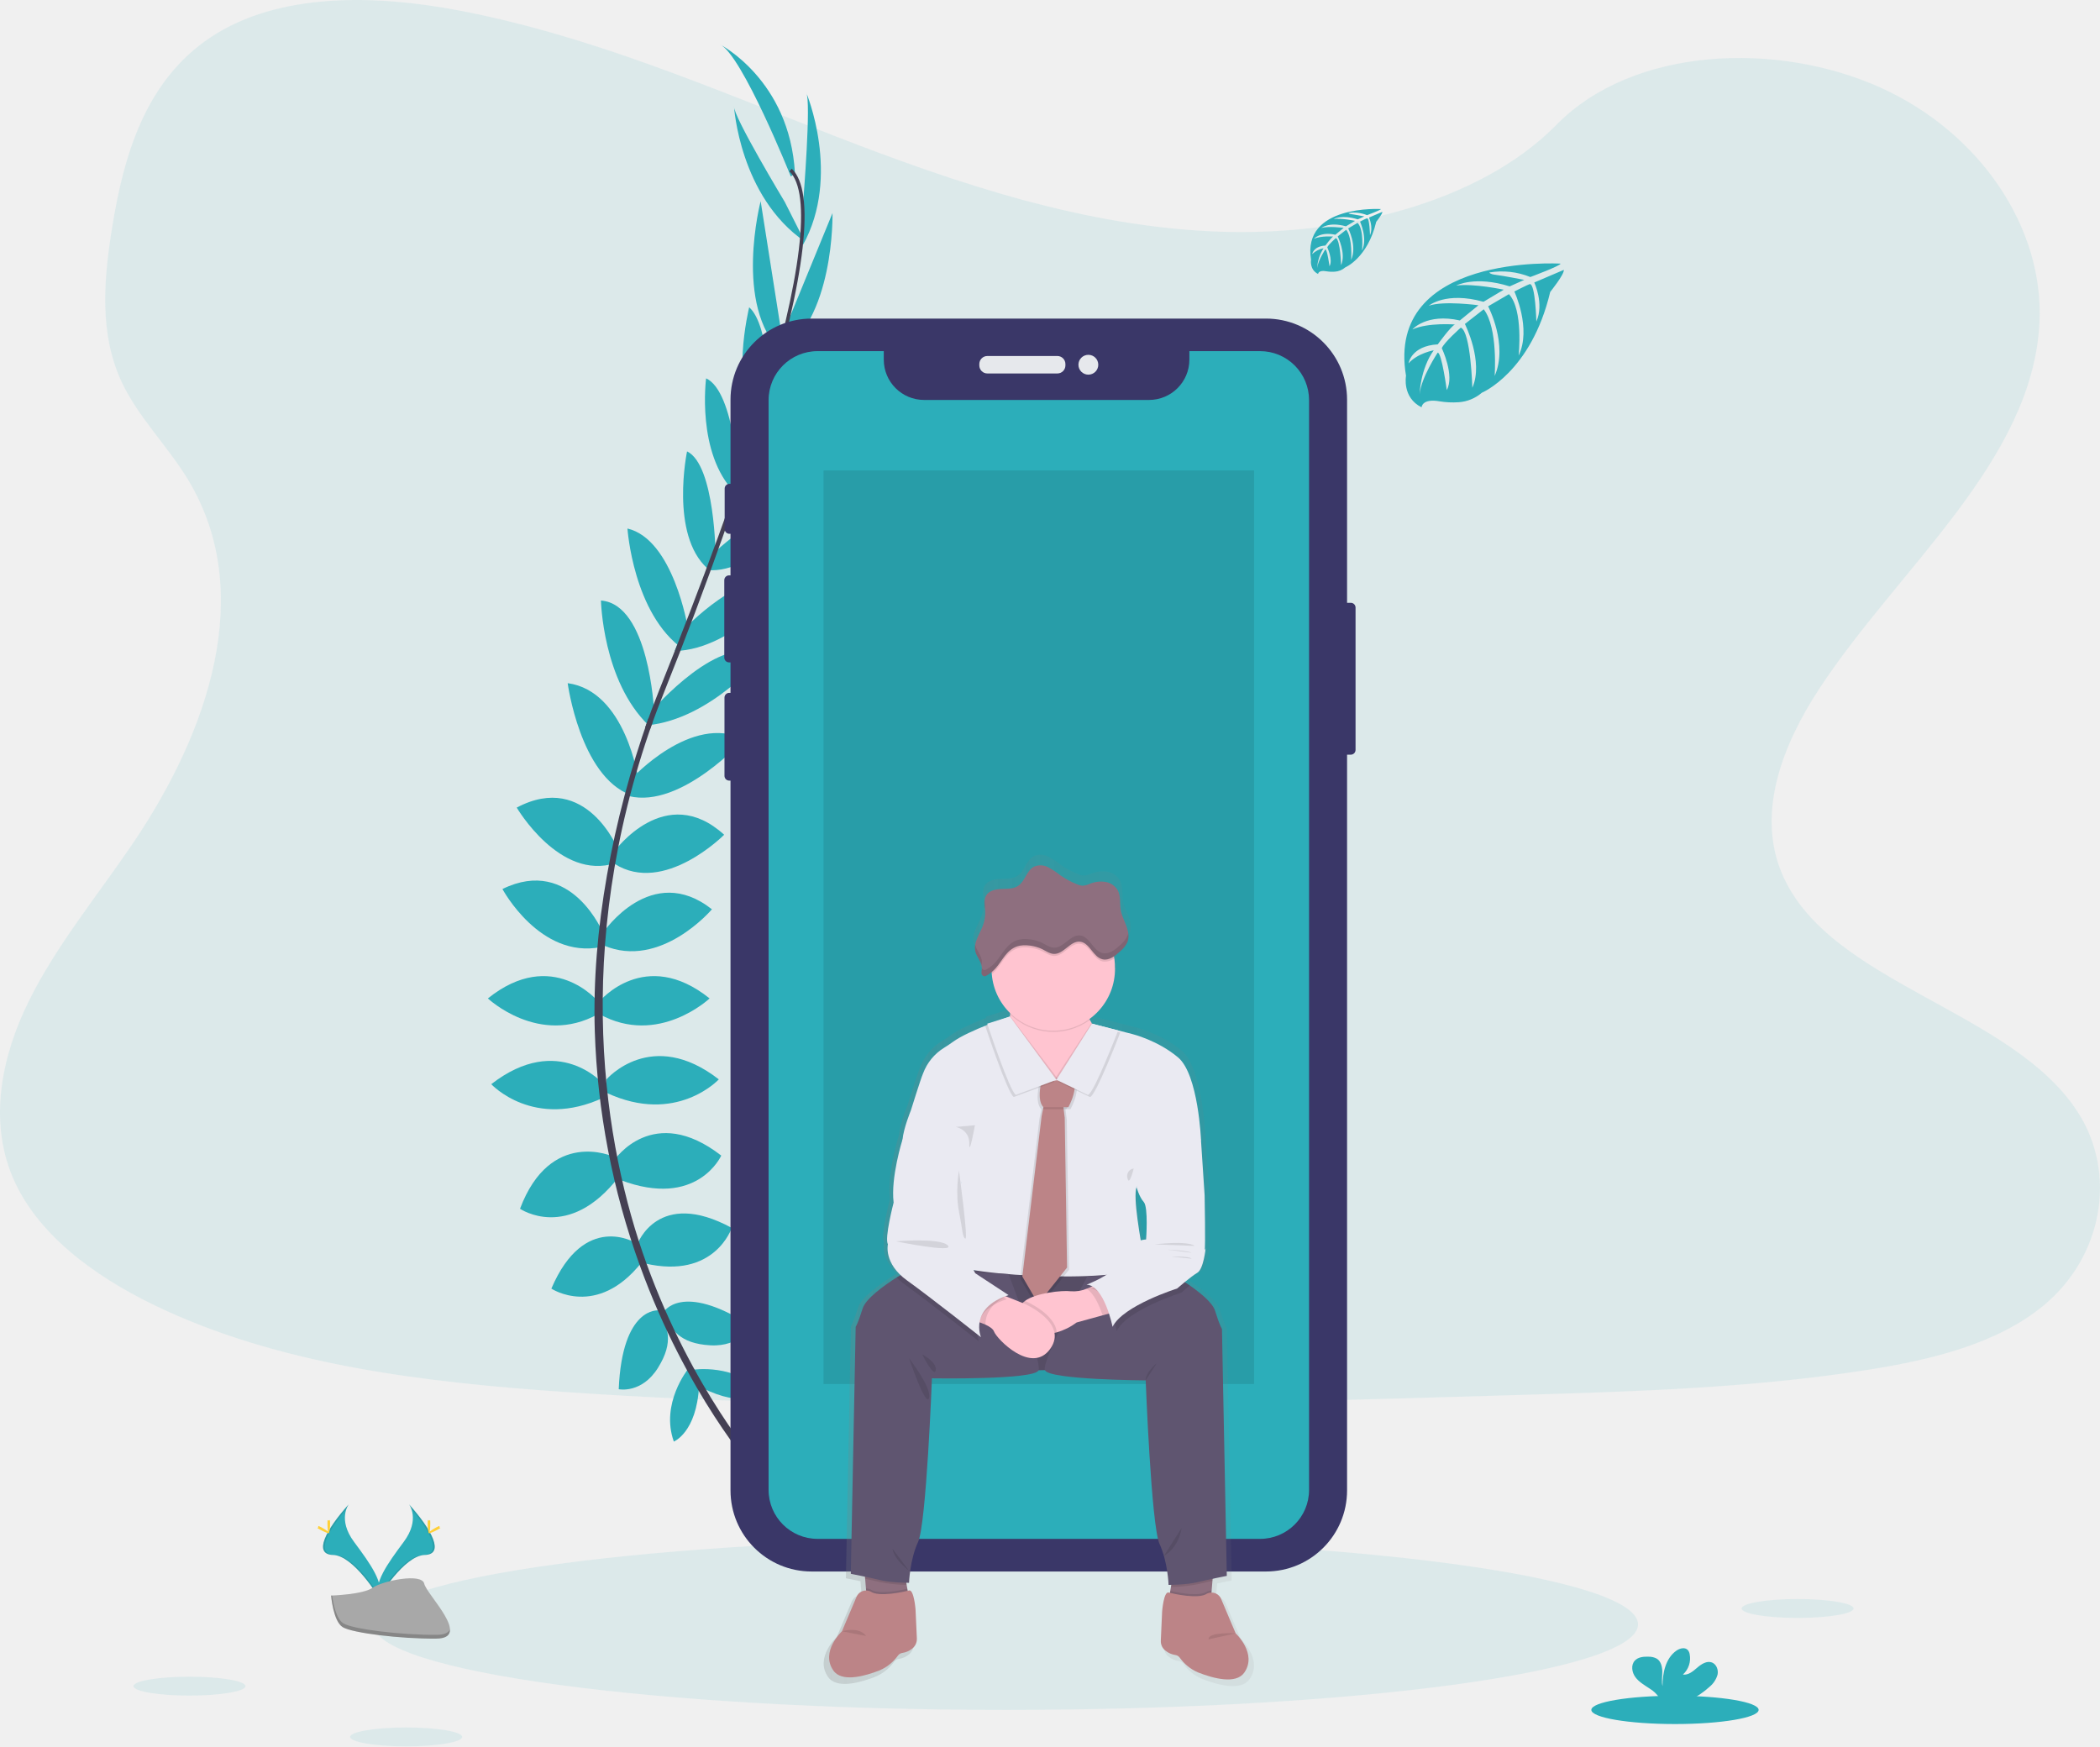
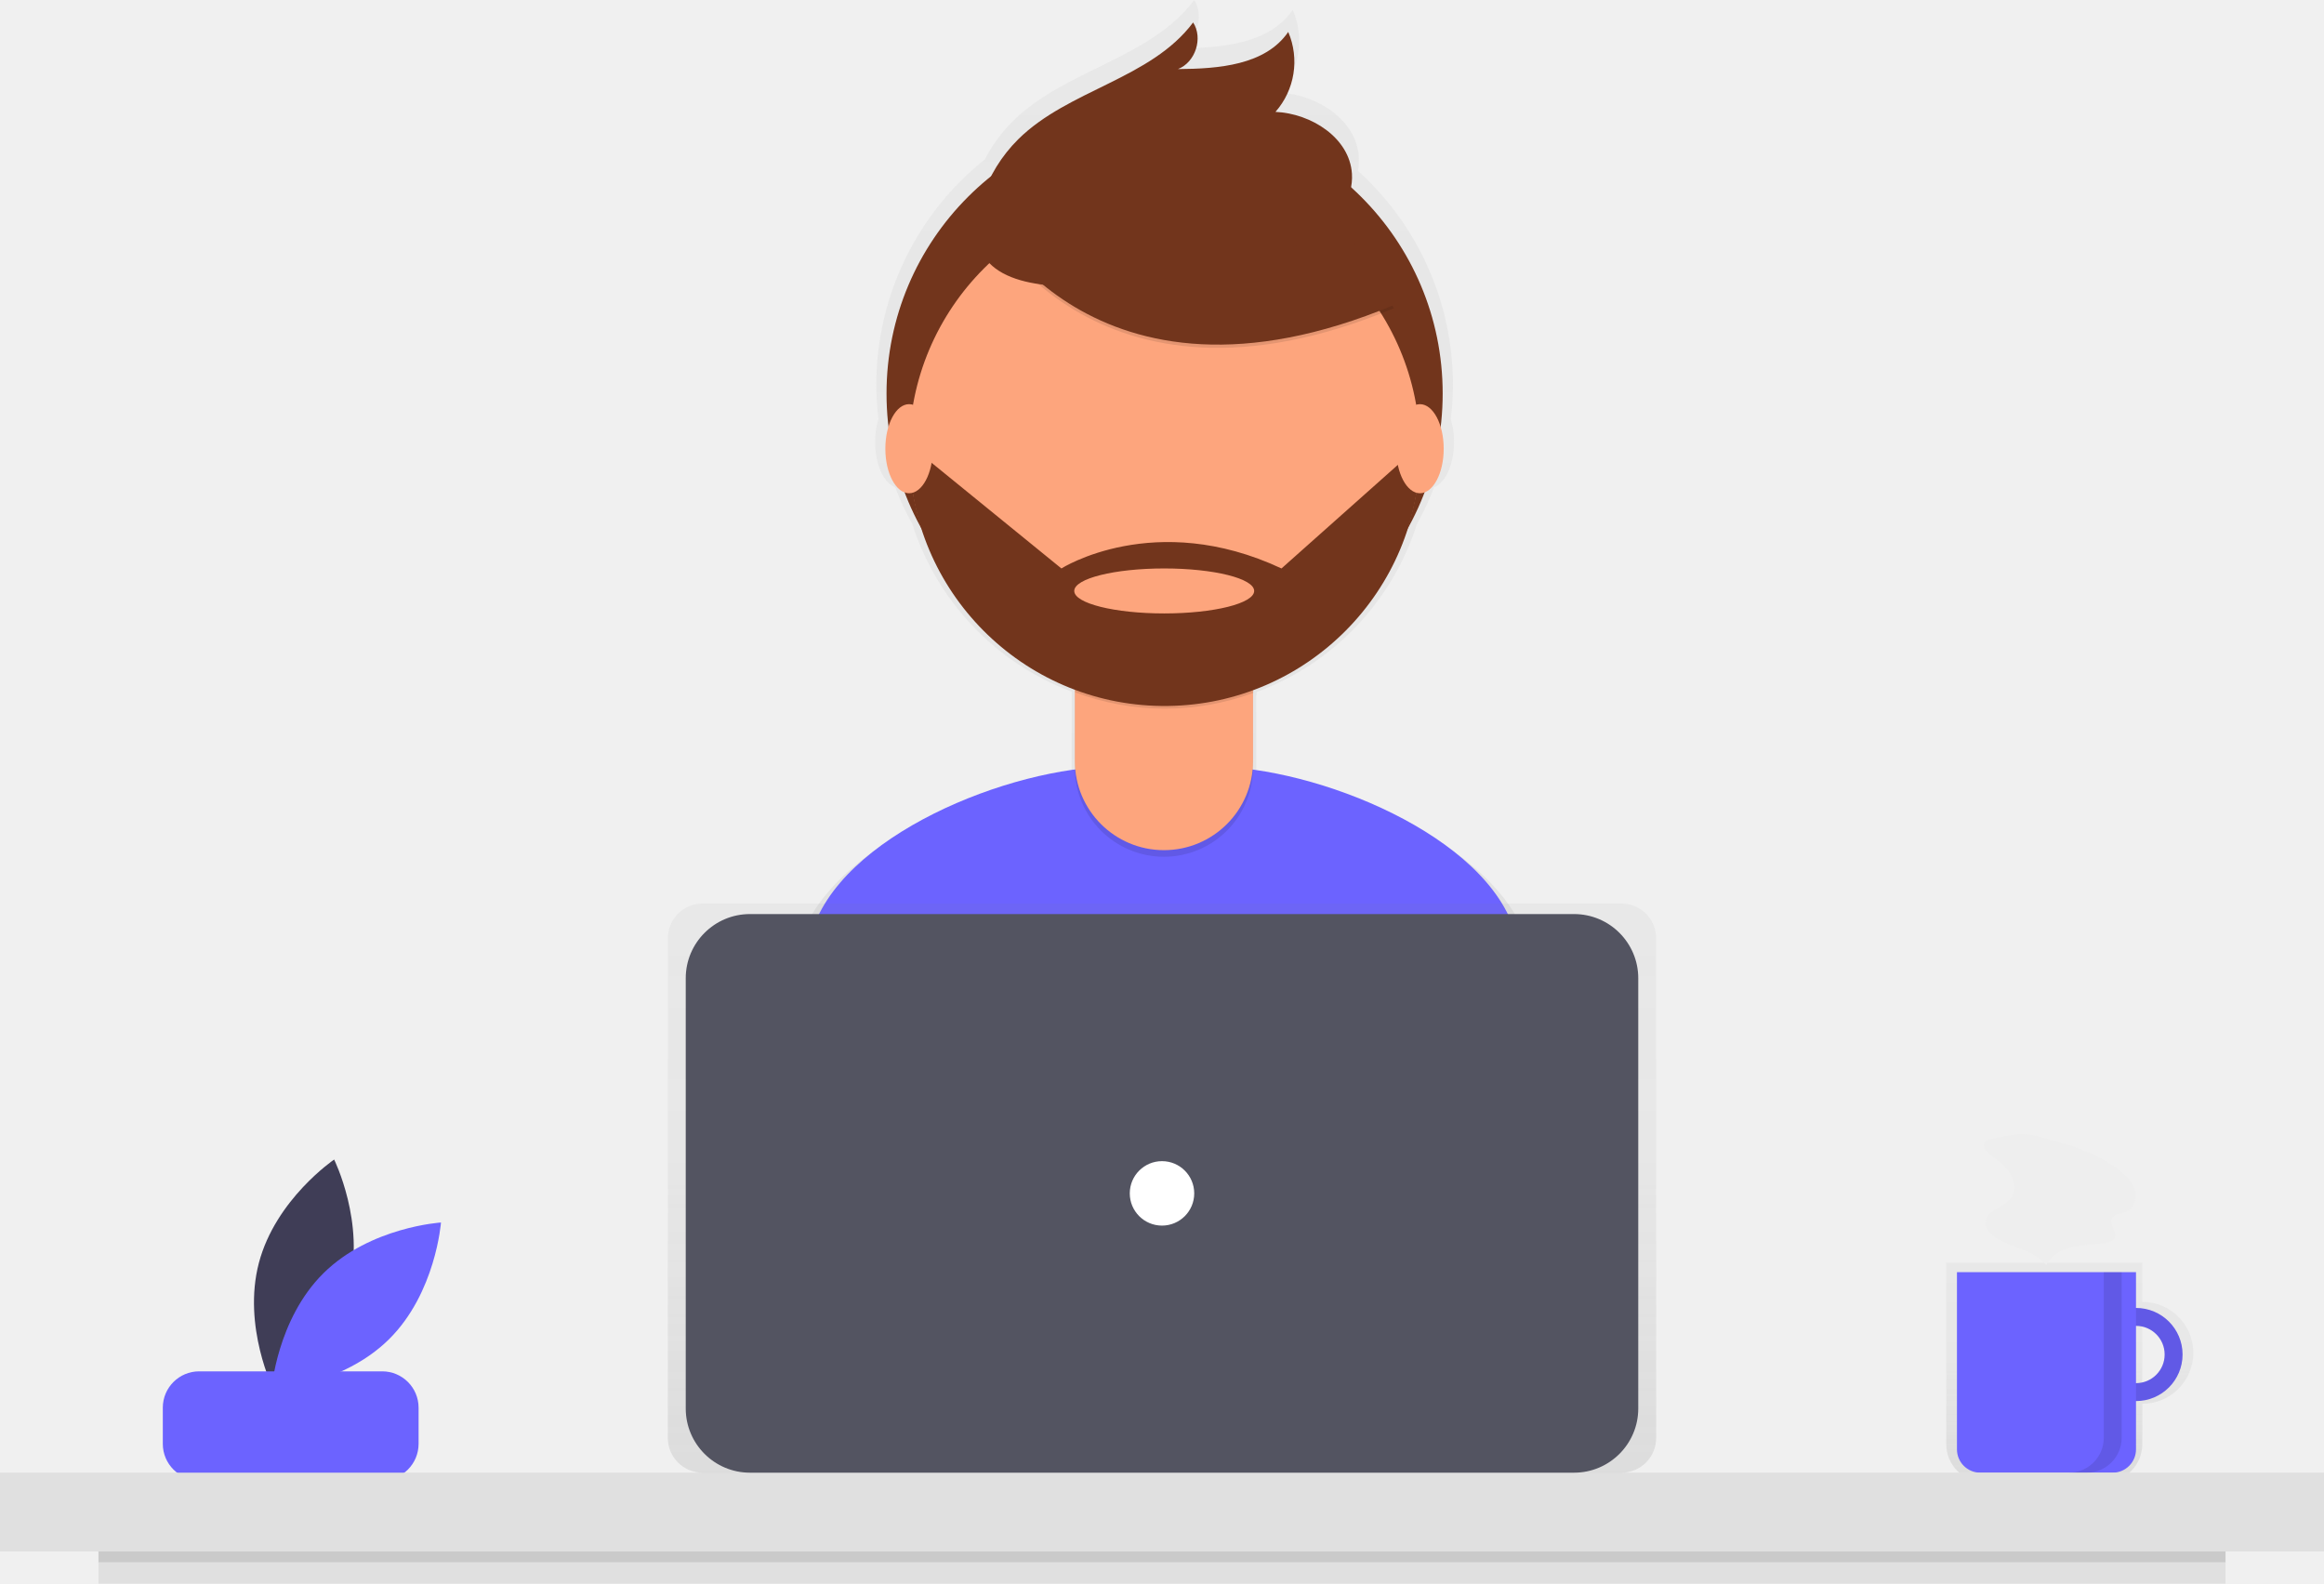
- <svg xmlns="http://www.w3.org/2000/svg" id="ae7ad495-543d-4c4b-9483-8059c5566fe6" data-name="Layer 1" width="1009.54" height="839.64" viewBox="0 0 1009.54 839.64">
+ <svg xmlns="http://www.w3.org/2000/svg" xmlns:xlink="http://www.w3.org/1999/xlink" id="e2165270-d70d-4354-9ac9-1848d055b0c2" data-name="Layer 1" width="971.44" height="662" viewBox="0 0 971.44 662">
  <defs>
-     <linearGradient id="f9d7795c-47ab-4264-adf8-fc9a284cd87a" x1="491.14" y1="640.96" x2="698.09" y2="640.96" gradientUnits="userSpaceOnUse">
+     <linearGradient id="afa9b5ae-644d-481c-a512-b5b81b77e42b" x1="979.446" y1="738.59" x2="979.446" y2="646.785" gradientUnits="userSpaceOnUse">
      <stop offset="0" stop-color="gray" stop-opacity="0.25" />
-       <stop offset="0.54" stop-color="gray" stop-opacity="0.12" />
+       <stop offset="0.535" stop-color="gray" stop-opacity="0.12" />
      <stop offset="1" stop-color="gray" stop-opacity="0.1" />
    </linearGradient>
+     <linearGradient id="bf9220ea-365d-417c-960f-9ff5535a2d22" x1="600.652" y1="650.105" x2="600.652" y2="119" xlink:href="#afa9b5ae-644d-481c-a512-b5b81b77e42b" />
+     <linearGradient id="b4202d31-0de8-4369-b735-813ee4300deb" x1="485.72" y1="615.598" x2="485.72" y2="377.704" xlink:href="#afa9b5ae-644d-481c-a512-b5b81b77e42b" />
  </defs>
-   <path d="M681.78,141.58c-64.72-2.25-126.36-23.14-185.22-46S379.4,47.39,316.23,35.28c-40.63-7.79-87.1-8.89-119.83,12.89-31.51,21-41.69,57.15-47.16,90.73-4.12,25.26-6.54,51.85,4.74,75.49,7.84,16.42,21.74,30.22,31.36,45.95,33.47,54.72,9.81,122.2-26.45,175.63-17,25.07-36.75,49-49.88,75.66s-19.2,57.25-7.71,84.47c11.38,27,38.51,47.24,67.9,61.49,59.69,28.95,130,37.23,198.61,41.92,151.83,10.39,304.46,5.89,456.69,1.39,56.34-1.67,112.92-3.36,168.34-12.07,30.78-4.84,62.55-12.51,84.9-31.05,28.36-23.53,35.39-63.37,16.38-92.88-31.88-49.49-120-61.78-142.31-114.89-12.26-29.24.33-61.8,18.16-88.92,38.24-58.16,102.33-109.19,105.7-175.67,2.32-45.66-28.49-91.39-76.13-113-49.93-22.64-119.18-19.8-156,17.69C805.59,128.71,738.93,143.56,681.78,141.58Z" transform="translate(-95.23 -30.18)" fill="#2caeba" opacity="0.1" />
-   <ellipse cx="483.49" cy="780.99" rx="303.97" ry="41.12" fill="#2caeba" opacity="0.1" />
-   <path d="M428.24,688.75s21-3.36,33.6,11.48c0,0-9.24,7.28-29.12-2.8Z" transform="translate(-95.23 -30.18)" fill="#2caeba" />
-   <path d="M426,688.42S412.6,705,419.17,723.27c0,0,10.92-4.37,12.11-26.63Z" transform="translate(-95.23 -30.18)" fill="#2caeba" />
-   <path d="M414,661.31s8.4-15.4,42,6.16c0,0-4.48,10.36-19.32,9.52S417.87,669.43,414,661.31Z" transform="translate(-95.23 -30.18)" fill="#2caeba" />
-   <path d="M411.79,660.2s-17.43-2-19.12,37.9c0,0,11.05,2.3,18.9-10.33S416.17,668.08,411.79,660.2Z" transform="translate(-95.23 -30.18)" fill="#2caeba" />
-   <path d="M401.63,628.38s9.8-27.17,45.37-7.85c0,0-8.12,24.93-41.73,17.09Z" transform="translate(-95.23 -30.18)" fill="#2caeba" />
-   <path d="M390.71,587.77s18.48-27.44,51.25-2c0,0-11.48,25.76-48.45,11.76Z" transform="translate(-95.23 -30.18)" fill="#2caeba" />
-   <path d="M386.79,549.13s21.56-25.2,54,0c0,0-20.45,22.12-54,6.44Z" transform="translate(-95.23 -30.18)" fill="#2caeba" />
-   <path d="M383.43,511.61s21.84-26.33,52.93-1.4c0,0-24.65,23.24-52.93,7.56Z" transform="translate(-95.23 -30.18)" fill="#2caeba" />
-   <path d="M385.39,478.28s23-33.88,52.09-10.92c0,0-24.65,29.13-52.09,17.36Z" transform="translate(-95.23 -30.18)" fill="#2caeba" />
-   <path d="M390.71,439.36s24.36-33.6,52.65-7.84c0,0-28.85,29.12-52.65,14Z" transform="translate(-95.23 -30.18)" fill="#2caeba" />
-   <path d="M398.84,404.57s28.83-31.57,54-19c0,0-30.06,33.53-55.26,27.37Z" transform="translate(-95.23 -30.18)" fill="#2caeba" />
-   <path d="M408.91,371.6s33.33-38.65,52.65-25.77c0,0-24.52,30-55,33.05Z" transform="translate(-95.23 -30.18)" fill="#2caeba" />
-   <path d="M423.46,333.34s29.14-31.58,50.42-23.74c0,0-24.92,32.77-54.33,33.61Z" transform="translate(-95.23 -30.18)" fill="#2caeba" />
-   <path d="M436.64,297.56s32.2-30.24,46.2-24.92c0,0-23.24,33.6-47.6,31.64Z" transform="translate(-95.23 -30.18)" fill="#2caeba" />
-   <path d="M449.52,264.52s27.72-36.12,42.84-33.32c0,0-16.8,32.2-42.84,37Z" transform="translate(-95.23 -30.18)" fill="#2caeba" />
-   <path d="M463.49,220s24.51-27.7,37.74-27.63c0,0-19.34,37-38.74,36.66Z" transform="translate(-95.23 -30.18)" fill="#2caeba" />
-   <path d="M471.78,190.31l23.66-57.68s1.19,52.14-26.68,68.38Z" transform="translate(-95.23 -30.18)" fill="#2caeba" />
-   <path d="M481.38,126.7s3.92-48.16,1.4-52.08c0,0,16.93,40-1.56,73.36Z" transform="translate(-95.23 -30.18)" fill="#2caeba" />
-   <path d="M400.72,627.73s-24.55-15.21-40.43,22c0,0,21.84,14.5,43.31-12.51Z" transform="translate(-95.23 -30.18)" fill="#2caeba" />
-   <path d="M389.93,586.22s-30.1-13.73-44.71,25.12c0,0,23.26,16,47.45-15.3Z" transform="translate(-95.23 -30.18)" fill="#2caeba" />
-   <path d="M385.39,551.44s-21.56-25.2-54,0c0,0,20.44,22.12,54,6.44Z" transform="translate(-95.23 -30.18)" fill="#2caeba" />
-   <path d="M382.7,511.61s-21.85-26.33-52.93-1.4c0,0,24.64,23.24,52.93,7.56Z" transform="translate(-95.23 -30.18)" fill="#2caeba" />
-   <path d="M385.39,479.24s-15.32-37.95-48.62-21.63c0,0,18,33.66,47.27,27.93Z" transform="translate(-95.23 -30.18)" fill="#2caeba" />
-   <path d="M392.64,439.17s-15.22-38.61-49-20.71c0,0,20.68,35.39,47.5,26.68Z" transform="translate(-95.23 -30.18)" fill="#2caeba" />
-   <path d="M402.08,404.77s-6-42.34-33.95-46.13c0,0,5.93,44.64,30.22,53.75Z" transform="translate(-95.23 -30.18)" fill="#2caeba" />
-   <path d="M409.63,371.67s-2.35-51-25.5-52.77c0,0,.78,38.7,22.89,60Z" transform="translate(-95.23 -30.18)" fill="#2caeba" />
-   <path d="M425.87,331.88s-6.91-42.4-29-47.59c0,0,2.74,41.07,26.81,58Z" transform="translate(-95.23 -30.18)" fill="#2caeba" />
-   <path d="M439.26,297.87s-.24-44.18-13.74-50.67c0,0-8.37,40,9.83,56.31Z" transform="translate(-95.23 -30.18)" fill="#2caeba" />
-   <path d="M450.55,264s-1.9-45.5-15.87-51.91c0,0-4.79,36,13.77,54.88Z" transform="translate(-95.23 -30.18)" fill="#2caeba" />
-   <path d="M465.45,223.6s-.09-37-10.07-45.68c0,0-9.92,40.54,4.86,53.12Z" transform="translate(-95.23 -30.18)" fill="#2caeba" />
-   <path d="M470.6,188.49l-9.7-61.59s-13.2,50.47,10.16,72.7Z" transform="translate(-95.23 -30.18)" fill="#2caeba" />
-   <path d="M472.5,127.28s-24.93-41.39-24.41-46c0,0,2.64,43.4,34,65Z" transform="translate(-95.23 -30.18)" fill="#2caeba" />
-   <path d="M475.42,115.06S451.9,56.25,441.26,51.49c0,0,33.6,17.08,36.12,61.89Z" transform="translate(-95.23 -30.18)" fill="#2caeba" />
-   <path d="M462.36,229.35l-1.61-.49c19.85-64.73,24.81-106,13.95-116.34l1.16-1.22C487.36,122.21,482.7,163,462.36,229.35Z" transform="translate(-95.23 -30.18)" fill="#444053" />
-   <path d="M407.7,380.87l-2.37-.84c2.1-5.93,4.37-11.95,6.75-17.89,20.72-51.64,38.36-99.67,49.67-136.55l2.07-1c-11.33,36.95-28.65,86.83-49.4,138.53C412.05,369,409.79,375,407.7,380.87Z" transform="translate(-95.23 -30.18)" fill="#444053" />
-   <path d="M457.79,737.2c-.32-.36-32.5-36.58-54.92-98.44A364.43,364.43,0,0,1,381.17,526c-1.54-48.13,8.56-101.87,25.86-150.68l1.88,2.2c-38.83,109.56-23.4,203.45-2.94,260,22.2,61.29,54,97.13,54.32,97.48Z" transform="translate(-95.23 -30.18)" fill="#444053" />
-   <rect x="642.8" y="289.82" width="8.86" height="73.02" rx="2.29" ry="2.29" fill="#3a3768" />
-   <rect x="348.37" y="232.61" width="4.97" height="24.04" rx="2.29" ry="2.29" fill="#3a3768" />
-   <rect x="348.19" y="276.63" width="5.6" height="41.84" rx="2.29" ry="2.29" fill="#3a3768" />
-   <rect x="348.28" y="333.11" width="5.33" height="42.2" rx="2.29" ry="2.29" fill="#3a3768" />
-   <rect x="351.18" y="153.17" width="296.4" height="602.39" rx="38.99" ry="38.99" fill="#3a3768" />
-   <path d="M701,199H667v4.09a19.38,19.38,0,0,1-19.39,19.38H539.48a19.38,19.38,0,0,1-19.39-19.38V199H488.26a23.54,23.54,0,0,0-23.54,23.54V746.51a23.54,23.54,0,0,0,23.54,23.54H701a23.54,23.54,0,0,0,23.54-23.54V222.58A23.54,23.54,0,0,0,701,199Z" transform="translate(-95.23 -30.18)" fill="#2caeba" />
-   <rect x="470.79" y="171.16" width="41.39" height="8.4" rx="3.87" ry="3.87" fill="#e6e8ec" />
-   <circle cx="523.21" cy="175.36" r="4.77" fill="#e6e8ec" />
-   <path d="M845.43,156.93s-84.2-5.08-74.28,53.92c0,0-2,10.43,7.48,15.16,0,0,.15-4.37,8.64-2.88a39.5,39.5,0,0,0,9.15.44A19.06,19.06,0,0,0,807.6,219h0s23.67-9.78,32.87-48.46c0,0,6.81-8.44,6.54-10.61L832.8,166s4.86,10.25,1,18.77c0,0-.46-18.4-3.19-18-.55.08-7.38,3.55-7.38,3.55s8.35,17.85,2.05,30.83c0,0,2.39-22-4.66-29.54l-10,5.84s9.76,18.44,3.14,33.49c0,0,1.7-23.08-5.25-32.07l-9.06,7.07s9.17,18.17,3.58,30.65c0,0-.73-26.86-5.54-28.89,0,0-7.93,7-9.14,9.86,0,0,6.28,13.2,2.38,20.16,0,0-2.39-17.9-4.35-18,0,0-7.9,11.86-8.72,20,0,0,.34-12.09,6.81-21.12,0,0-7.64,1.31-12.1,6.26,0,0,1.23-8.38,14.05-9.12,0,0,6.53-9,8.27-9.54,0,0-12.74-1.07-20.47,2.36,0,0,6.8-7.91,22.81-4.31l8.95-7.31s-16.78-2.29-23.9.24c0,0,8.19-7,26.31-1.9l9.74-5.82s-14.31-3.08-22.83-2c0,0,9-4.85,25.69.41l7-3.13s-10.48-2.06-13.55-2.39-3.23-1.17-3.23-1.17a36.35,36.35,0,0,1,19.69,2.19S845.68,157.86,845.43,156.93Z" transform="translate(-95.23 -30.18)" fill="#2caeba" />
-   <path d="M759.06,130.69s-38-2.29-33.56,24.37c0,0-.89,4.71,3.38,6.85,0,0,.07-2,3.91-1.31a17.51,17.51,0,0,0,4.13.2,8.56,8.56,0,0,0,5.05-2.08h0s10.7-4.42,14.86-21.9c0,0,3.07-3.81,2.95-4.79l-6.42,2.74s2.19,4.63.47,8.48c0,0-.21-8.31-1.44-8.12-.25,0-3.34,1.61-3.34,1.61s3.78,8.07.93,13.93c0,0,1.08-9.94-2.11-13.35L743.35,140s4.41,8.33,1.42,15.13c0,0,.77-10.43-2.37-14.49l-4.09,3.2s4.14,8.21,1.62,13.85c0,0-.34-12.14-2.51-13.06,0,0-3.58,3.16-4.13,4.46,0,0,2.84,6,1.08,9.11,0,0-1.08-8.09-2-8.13,0,0-3.57,5.36-3.94,9a19.52,19.52,0,0,1,3.08-9.54,10.76,10.76,0,0,0-5.47,2.83s.56-3.79,6.35-4.12c0,0,3-4.07,3.74-4.32,0,0-5.76-.48-9.25,1.07,0,0,3.07-3.57,10.3-1.95l4-3.3s-7.59-1-10.8.11c0,0,3.7-3.16,11.89-.86l4.4-2.63s-6.47-1.39-10.32-.89c0,0,4.07-2.19,11.61.18l3.15-1.41s-4.74-.93-6.13-1.08-1.46-.53-1.46-.53a16.39,16.39,0,0,1,8.9,1S759.18,131.11,759.06,130.69Z" transform="translate(-95.23 -30.18)" fill="#2caeba" />
-   <rect x="395.91" y="226.18" width="206.95" height="439.24" opacity="0.1" />
-   <path d="M691.75,818.22s-4.88-11.36-7.06-16.6c-1.23-3-3.31-3.5-4.9-3.43l.09-1,.39-4.73.08-1c3.77-.79,7-1.41,7-1.41L685,668.73s-1-1.28-3.42-9c-1.2-3.85-7-8.58-12.42-12.35-.85-.59-1.68-1.15-2.5-1.69a62.39,62.39,0,0,1,6.21-4.58c3.08-1.79,4.1-12,4.1-12l-.51,1c.51-1,0-27.07,0-27.07l-1.8-27.06s-1.28-32.17-11.28-40.6S640.75,524,640.75,524l-7-1.8h0l-12.9-3.31c-.36-.59-.71-1.21-1-1.86-.13-.25-.25-.51-.37-.77a30.2,30.2,0,0,0,12.75-24.65,29.73,29.73,0,0,0-.39-4.84c0-.3-.11-.61-.17-.91a25.2,25.2,0,0,0,3-2.41,13.63,13.63,0,0,0,3.66-4.49h0a7.57,7.57,0,0,0,.34-1.05c0-.1,0-.2.06-.31s.09-.53.12-.8c0-.1,0-.2,0-.3,0-.29,0-.59,0-.88,0-.07,0-.14,0-.22,0-.33-.05-.66-.1-1a.13.13,0,0,0,0-.06h0a17.21,17.21,0,0,0-.9-3.4c-1-2.58-2.3-5-2.77-7.75-.58-3.25.09-6.8-1.46-9.72a8.67,8.67,0,0,0-6.09-4.19,14.35,14.35,0,0,0-7.52.86,10.7,10.7,0,0,1-3.71,1,7.75,7.75,0,0,1-2.71-.66,40.19,40.19,0,0,1-8.4-4.51,40.22,40.22,0,0,0-6-3.92,8.12,8.12,0,0,0-6.92-.28c-3.7,1.88-4.4,7.12-7.84,9.43-2.37,1.6-5.46,1.44-8.32,1.54s-6.1.81-7.51,3.29c-1,1.72-.76,3.77-.57,5.78l.06.68c0,.24,0,.49.06.73a18.37,18.37,0,0,1-1.13,7.56c-1.38,3.66-4,7.27-3.91,11h0a7.66,7.66,0,0,0,.23,1.76,8.45,8.45,0,0,0,.28.85h0a37.24,37.24,0,0,0,1.85,3.61l.09.16c.07.14.14.28.2.42s.18.38.25.57.08.19.11.28.13.37.18.56a5.36,5.36,0,0,1,.21,1.74,16.2,16.2,0,0,0-.19,2.29,1.68,1.68,0,0,0,1.34,1.63,2.23,2.23,0,0,0,1.16-.36,18.57,18.57,0,0,0,2.55-1.75c0,.32,0,.64.06,1a30.26,30.26,0,0,0,9.09,18.83c0,.31,0,.63-.07,1s-.05.72-.07,1.09h0l-11.2,3.52s.06.2.18.54l-1.18.47h0c-5.81,2.35-12.28,5.27-15.9,7.92-1.6,1.16-3.06,2.11-4.37,2.9a25,25,0,0,0-10.36,12.55l-.15.38c-1,2.29-5.9,17.87-5.9,17.87s-3.59,8.68-4.11,14.3c0,0-5.9,18.63-4.36,30.89,0,0-4.62,17.62-2.82,20.42,0,0-1.84,7.58,6.24,15.21-.59.36-1.23.75-1.9,1.18-6.26,3.94-15.29,10.33-16.83,15.26-2.39,7.67-3.42,9-3.42,9L501.88,789s3.23.62,7,1.4l.08,1,.39,4.72.09,1c-1.59-.07-3.67.48-4.9,3.44-2.19,5.23-7,16.58-7,16.58s-10.77,10-4.24,19.28a6.68,6.68,0,0,0,1,1.16c4.69,4.26,14.69,1.53,21.8-1.25a21.26,21.26,0,0,0,9-7.26,3.42,3.42,0,0,1,2.4-1.33,9.8,9.8,0,0,0,4.47-1.95,6,6,0,0,0,2.46-5,.76.76,0,0,1,0-.15l-.63-14.23s-.77-9.94-3.22-9.3l-.63.15-.17-1h0l-.33-1.93-.17-1,1.36,0s.34-11.24,4.45-20.08S541.9,693,541.9,693s50.87.83,52.57-3.94v0c1,0,2.09,0,3.13-.07,1.71,4.77,49.72,5,49.72,5s2.73,71.49,6.83,80.34a40.82,40.82,0,0,1,2.15,5.86h0a65.41,65.41,0,0,1,2.31,14.21l1.36,0-.18,1-.33,1.92-.17,1-.65-.15c-2.43-.63-3.2,9.31-3.2,9.31l-.65,14.32a5.81,5.81,0,0,0,2.38,5,10,10,0,0,0,4.55,2,3.34,3.34,0,0,1,2.4,1.32,21.32,21.32,0,0,0,9,7.26c7.68,3,18.72,5.93,22.82.1C702.52,828.18,691.75,818.22,691.75,818.22ZM562.45,639.88v0l.12,0ZM642.8,599s1.29,4.85,3.59,7.4,1.16,18.39,1.16,18.39a14.2,14.2,0,0,0-2.68.43C643.1,614.69,641.47,603,642.8,599Z" transform="translate(-95.23 -30.18)" fill="url(#f9d7795c-47ab-4264-adf8-fc9a284cd87a)" />
-   <polygon points="436.96 768.43 416.85 770.43 416.29 763.7 415.9 759.07 415.35 752.3 434.35 753.3 435.86 761.99 436.18 763.88 436.19 763.88 436.96 768.43" fill="#8e6f7f" />
-   <polygon points="583.41 753.31 582.86 760.07 582.48 764.7 581.91 771.43 561.79 769.43 562.59 764.88 562.9 763 564.41 754.31 583.41 753.31" fill="#8e6f7f" />
-   <path d="M657.33,686.1l-59.8,2.81q-4.08.2-8.16,0l-57.13-2.8V640.85H657.33Z" transform="translate(-95.23 -30.18)" fill="#5f5570" />
-   <path d="M657.33,686.1l-59.8,2.81q-4.08.2-8.16,0l-57.13-2.8V640.85H657.33Z" transform="translate(-95.23 -30.18)" opacity="0.1" />
-   <path d="M580.75,518.91s-19.92,6.69-27.42,12.19c-1.56,1.14-3,2.08-4.26,2.85A24.4,24.4,0,0,0,539,546.23c-.05.14-.1.26-.15.37-1,2.25-5.75,17.5-5.75,17.5s-3.5,8.5-4,14,28.5,20.25,28.5,20.25-14,30.5-7.75,38.25,97.5,11.5,95.5,0-5.5-30.5-3.75-35.75l31-22.5s-1.25-31.5-11-39.75-22-11.25-22-11.25l-19.41-5s-6.84,17-14.34,19.25S581.92,533.46,580.75,518.91Z" transform="translate(-95.23 -30.18)" fill="#eaeaf2" />
-   <path d="M608.73,547.54s-8.46,7.06-12.9,0c0,0-4,11.94,0,15.94l-.15.81-.71,3.56-9.26,77L593.33,658,607.2,640.6l-1.12-72-.5-4.13-.12-1h2.37S614.12,552.6,608.73,547.54Z" transform="translate(-95.23 -30.18)" opacity="0.1" />
-   <path d="M610.73,547.54s-8.46,7.06-12.9,0c0,0-4,11.94,0,15.94l-.15.81-.71,3.56-9.26,77L595.33,658,609.2,640.6l-1.12-72-.5-4.13-.12-1h2.37S616.12,552.6,610.73,547.54Z" transform="translate(-95.23 -30.18)" opacity="0.1" />
-   <polygon points="512.97 609.43 499.1 626.8 491.46 613.72 500.73 536.68 501.44 533.12 501.6 532.3 502.85 529.06 511.23 532.3 511.35 533.3 511.85 537.43 512.97 609.43" fill="#bc8487" />
-   <path d="M531.09,792.16a67.93,67.93,0,0,1-12.85-1.31c-2.09-.52-4.71-1.1-7.1-1.61l-.56-6.77,19,1Z" transform="translate(-95.23 -30.18)" opacity="0.1" />
-   <path d="M594.48,689c-1.66,4.67-51.24,3.85-51.24,3.85s-2.66,70-6.66,78.67-4.34,19.66-4.34,19.66-8.66,0-14-1.33-14-3-14-3l2.34-118.75s1-1.25,3.33-8.76c1.5-4.83,10.3-11.09,16.39-15,3.4-2.14,5.94-3.54,5.94-3.54l29.58,1.2,18.26.74S596.15,684.33,594.48,689Z" transform="translate(-95.23 -30.18)" fill="#5f5570" />
-   <path d="M532.2,798.6l-20.12,2-.57-6.73a6,6,0,0,1,2.19.48c3.67,2.64,14.16.54,17.71-.3h0Z" transform="translate(-95.23 -30.18)" opacity="0.1" />
-   <path d="M536,818.05a5.87,5.87,0,0,1-2.41,4.89,9.55,9.55,0,0,1-4.35,1.91,3.25,3.25,0,0,0-2.33,1.3,20.87,20.87,0,0,1-8.8,7.11c-6.93,2.72-16.68,5.39-21.25,1.22a6.32,6.32,0,0,1-1-1.13c-6.37-9.12,4.13-18.88,4.13-18.88s4.74-11.12,6.87-16.24a5,5,0,0,1,6.87-2.88c4,2.88,16.13.12,18.5-.49s3.13,9.11,3.13,9.11L536,817.9A.76.76,0,0,0,536,818.05Z" transform="translate(-95.23 -30.18)" fill="#bc8487" />
-   <path d="M678.65,783.48l-.56,6.76c-2.39.51-5,1.09-7.11,1.61a68.11,68.11,0,0,1-12.84,1.32l1.51-8.69Z" transform="translate(-95.23 -30.18)" opacity="0.1" />
-   <path d="M685,787.85s-8.66,1.67-14,3-14,1.33-14,1.33-.33-11-4.33-19.66S646,693.85,646,693.85s-46.78-.27-48.45-4.94,20.39-45,20.39-45l13.45-.7L657,641.85s5,2.72,10.24,6.39,10.93,8.33,12.1,12.1c2.33,7.51,3.33,8.76,3.33,8.76Z" transform="translate(-95.23 -30.18)" fill="#5f5570" />
-   <path d="M677.71,794.87l-.56,6.73-20.13-2,.8-4.55c3.55.85,14,2.94,17.7.3A6,6,0,0,1,677.71,794.87Z" transform="translate(-95.23 -30.18)" opacity="0.1" />
-   <path d="M675.52,796.35a5,5,0,0,1,6.88,2.88c2.12,5.12,6.87,16.25,6.87,16.25s10.5,9.75,4.13,18.87c-4,5.72-14.76,2.85-22.24-.09a20.74,20.74,0,0,1-8.8-7.11,3.26,3.26,0,0,0-2.34-1.3,9.81,9.81,0,0,1-4.44-2,5.72,5.72,0,0,1-2.31-4.88l.63-14s.75-9.73,3.12-9.12S671.52,799.23,675.52,796.35Z" transform="translate(-95.23 -30.18)" fill="#bc8487" />
-   <path d="M623.83,527.35l-20.19,21.4-.56.6-.73-.43c-4.22-2.5-25.33-15.24-23.52-19.07,1-2.18,1.59-6.72,1.9-10.63,0-.47.06-.93.1-1.38.2-3.09.25-5.49.25-5.49s38-6.5,36.5,0c-.61,2.63.3,5.59,1.59,8.18.38.75.8,1.46,1.21,2.13A33,33,0,0,0,623.83,527.35Z" transform="translate(-95.23 -30.18)" fill="#ffc4d0" />
-   <path d="M619.17,520.53a29.65,29.65,0,0,1-38.34-2.69c.2-3.09.25-5.49.25-5.49s38-6.5,36.5,0C617,515,617.88,517.94,619.17,520.53Z" transform="translate(-95.23 -30.18)" opacity="0.1" />
-   <path d="M631.24,495.64A29.67,29.67,0,0,1,572,498.46q-.12-1.4-.12-2.82a29.67,29.67,0,1,1,59.33,0Z" transform="translate(-95.23 -30.18)" fill="#ffc4d0" />
-   <path d="M630.87,490.9a7.1,7.1,0,0,1-5.58,1.51c-4.58-1-6.15-8-10.83-8.48s-7.79,6-12.53,5.87c-2-.05-3.8-1.36-5.64-2.27-3.22-1.59-8.52-2.56-12-1.36-5.23,1.79-7,6.63-10.34,10.48a15.25,15.25,0,0,1-1.87,1.81q-.12-1.4-.12-2.82a29.67,29.67,0,0,1,59-4.74Z" transform="translate(-95.23 -30.18)" opacity="0.1" />
-   <path d="M596.29,486.54c1.84.9,3.6,2.22,5.64,2.27,4.73.12,7.82-6.39,12.52-5.88s6.25,7.45,10.85,8.48c3.09.7,6-1.61,8.31-3.76a13.23,13.23,0,0,0,3.57-4.39c1-2.48.48-5.34-.45-7.86s-2.24-4.94-2.7-7.59c-.56-3.18.09-6.66-1.42-9.52a8.43,8.43,0,0,0-5.94-4.1,14,14,0,0,0-7.33.83,10.37,10.37,0,0,1-3.61,1,7.64,7.64,0,0,1-2.65-.65,39.13,39.13,0,0,1-8.18-4.41,38.35,38.35,0,0,0-5.83-3.84,7.86,7.86,0,0,0-6.74-.27c-3.6,1.84-4.29,7-7.64,9.23-2.31,1.56-5.32,1.4-8.1,1.51s-6,.78-7.32,3.21c-1.18,2.09-.59,4.66-.44,7.05a18.1,18.1,0,0,1-1.11,7.4c-1.55,4.14-4.7,8.22-3.58,12.5.73,2.81,3.25,5.14,3.1,8a15.25,15.25,0,0,0-.19,2.23,1.65,1.65,0,0,0,1.31,1.6,2,2,0,0,0,1.12-.36,16.72,16.72,0,0,0,4.41-3.57c3.38-3.86,5.13-8.69,10.36-10.48C587.78,484,593.07,484.94,596.29,486.54Z" transform="translate(-95.23 -30.18)" fill="#8e6f7f" />
-   <path d="M630.7,661.1l-5.4,1.47L612.83,666a30.13,30.13,0,0,1-9.59,4.77c-7.63,1.93-12.56-2.27-16.66-8.77-1.65-2.6-.82-4.68,1.34-6.31,5.2-3.93,18.06-5.21,22-4.69a16.46,16.46,0,0,0,7.59-1.18,29.4,29.4,0,0,0,4.91-2.32Z" transform="translate(-95.23 -30.18)" fill="#ffc4d0" />
-   <path d="M630.7,661.1l-5.4,1.47c-1.55-4.67-4.1-10.53-7.75-12.78a29.4,29.4,0,0,0,4.91-2.32Z" transform="translate(-95.23 -30.18)" opacity="0.1" />
-   <path d="M667.22,648.24c-2.24,1.81-4.14,3.46-4.14,3.46s-26,8.15-31,18.4c0,0-4-20-12.5-20.25,0,0,9.15-3.59,11.79-6.66L657,641.85S662,644.57,667.22,648.24Z" transform="translate(-95.23 -30.18)" opacity="0.1" />
-   <path d="M666.83,569.85l5.75,8.5,1.75,26.5s.5,25.5,0,26.5l.5-1s-1,10-4,11.75-9.75,7.6-9.75,7.6-26,8.15-31,18.4c0,0-4-20-12.5-20.25,0,0,12.75-5,12.5-8.25,0,0,9.75-8.75,10.5-11s5.62-2.5,5.62-2.5,1.13-15.5-1.12-18-3.5-7.25-3.5-7.25Z" transform="translate(-95.23 -30.18)" fill="#eaeaf2" />
-   <path d="M603.24,670.74c-7.63,1.93-12.56-2.27-16.66-8.77-1.65-2.6-.82-4.68,1.34-6.31l.78.31S602.45,661.93,603.24,670.74Z" transform="translate(-95.23 -30.18)" opacity="0.1" />
-   <path d="M600.08,678.73c-9,12.5-25.75-4.88-27-8.38-.45-1.27-2.16-2.4-4.13-3.31a44.58,44.58,0,0,0-7.75-2.57l14.88-12.12,2.85,1.14L587.7,657S609.08,666.23,600.08,678.73Z" transform="translate(-95.23 -30.18)" fill="#ffc4d0" />
-   <path d="M578.93,653.49c-8.2,3.9-9.95,9.51-10,13.55a44.58,44.58,0,0,0-7.75-2.57l14.88-12.12Z" transform="translate(-95.23 -30.18)" opacity="0.1" />
-   <path d="M565.83,675.1s-24-19-35.5-27.25a28.12,28.12,0,0,1-4-3.46c3.4-2.14,5.94-3.54,5.94-3.54l29.58,1.2c.79,1.37,1.26,2.3,1.26,2.3l16,10.5C559.83,661.1,565.83,675.1,565.83,675.1Z" transform="translate(-95.23 -30.18)" opacity="0.1" />
-   <path d="M533.83,575.35l-4.75,2.75s-5.75,18.25-4.25,30.25c0,0-4.5,17.25-2.75,20,0,0-2.25,9.25,9.25,17.5s35.5,27.25,35.5,27.25-6-14,13.25-20.25l-16-10.5s-5.37-10.66-10.5-13c0,0-4-4-1.5-6.75s4.5-5.75,4.5-8.5,1-15.75,1-15.75l3-14Z" transform="translate(-95.23 -30.18)" fill="#eaeaf2" />
-   <path d="M606.58,563.47h-9.75a1.29,1.29,0,0,1-.16-.18l.16-.82,1.25-3.24,8.38,3.24Z" transform="translate(-95.23 -30.18)" opacity="0.1" />
-   <path d="M609.73,546.54s-8.46,7.06-12.9,0c0,0-4,11.94,0,15.94h12S615.12,551.6,609.73,546.54Z" transform="translate(-95.23 -30.18)" fill="#bc8487" />
-   <path d="M621.17,523.35l12.6,3.25s-11.94,31-14.57,31l-15.12-7.25Z" transform="translate(-95.23 -30.18)" opacity="0.1" />
-   <path d="M623.83,527.35l-20.19,21.4-.56.6-.73-.43L620,522l.43.71A33,33,0,0,0,623.83,527.35Z" transform="translate(-95.23 -30.18)" opacity="0.1" />
-   <path d="M620.17,522.35l12.6,3.25s-11.94,31-14.57,31l-15.12-7.25Z" transform="translate(-95.23 -30.18)" fill="#eaeaf2" />
-   <path d="M579.75,519.91l-10.92,3.44s10.75,32.5,13.75,34.25l19.5-7.25Z" transform="translate(-95.23 -30.18)" opacity="0.1" />
-   <path d="M603.64,548.75l-.56.6s-26.25-15.25-24.25-19.5c1-2.18,1.59-6.72,1.9-10.63l0-.61Z" transform="translate(-95.23 -30.18)" opacity="0.1" />
-   <path d="M580.75,518.91l-10.92,3.44s10.75,32.5,13.75,34.25l19.5-7.25Z" transform="translate(-95.23 -30.18)" fill="#eaeaf2" />
-   <path d="M554.74,572s6.58,1.17,6.46,8,2.71-8.83,2.71-8.83Z" transform="translate(-95.23 -30.18)" opacity="0.1" />
-   <path d="M556.24,593s-1.83,10.33,0,19.67,1.67,12.5,3.09,13S556.24,593,556.24,593Z" transform="translate(-95.23 -30.18)" opacity="0.1" />
-   <path d="M640.24,592a3.62,3.62,0,0,0-3,4.67C638.08,600.85,640.24,592,640.24,592Z" transform="translate(-95.23 -30.18)" opacity="0.1" />
-   <path d="M525.91,627s21.43-1.83,25,2S525.91,627,525.91,627Z" transform="translate(-95.23 -30.18)" opacity="0.1" />
-   <path d="M650.24,628.45s15.67-1.93,19.34.74" transform="translate(-95.23 -30.18)" opacity="0.1" />
-   <path d="M656.58,631s9.33.33,11.5,1.5" transform="translate(-95.23 -30.18)" opacity="0.1" />
-   <path d="M658.41,634.35s8.5-.33,9.67,1" transform="translate(-95.23 -30.18)" opacity="0.1" />
-   <path d="M538.54,681.35s7.28,3.79,6.54,7.66S538.54,681.35,538.54,681.35Z" transform="translate(-95.23 -30.18)" opacity="0.1" />
-   <path d="M532.24,683.19s11.11,14.41,9.6,19.16S532.24,683.19,532.24,683.19Z" transform="translate(-95.23 -30.18)" opacity="0.1" />
-   <path d="M651.33,685.58s-5.5,4.53-5.35,8.27" transform="translate(-95.23 -30.18)" opacity="0.1" />
-   <path d="M524.33,774.85s0,4.25,7.87,10.5" transform="translate(-95.23 -30.18)" opacity="0.1" />
-   <path d="M663.24,764.85s-.84,8.84-8.5,13.42" transform="translate(-95.23 -30.18)" opacity="0.1" />
-   <g opacity="0.1">
-     <path d="M568.83,464.81c0-.69-.12-1.4-.18-2.1a20.17,20.17,0,0,0,.14,4.58A18.64,18.64,0,0,0,568.83,464.81Z" transform="translate(-95.23 -30.18)" />
-     <path d="M567.24,492.75c.15-2.9-2.37-5.23-3.1-8a2.7,2.7,0,0,1-.08-.41,7.71,7.71,0,0,0,.08,3.41c.59,2.29,2.37,4.25,2.93,6.47C567.12,493.7,567.22,493.23,567.24,492.75Z" transform="translate(-95.23 -30.18)" />
-     <path d="M637.18,480.26a13.33,13.33,0,0,1-3.57,4.39c-2.33,2.15-5.22,4.46-8.31,3.76-4.59-1-6.17-8-10.85-8.48s-7.79,6-12.52,5.87c-2-.05-3.8-1.36-5.64-2.27-3.22-1.59-8.51-2.56-12-1.36-5.23,1.79-7,6.63-10.36,10.48a16.87,16.87,0,0,1-4.4,3.58,2.12,2.12,0,0,1-1.13.35,1.39,1.39,0,0,1-1.12-.9v.07a15.39,15.39,0,0,0-.19,2.24,1.65,1.65,0,0,0,1.31,1.59,2.12,2.12,0,0,0,1.13-.35,16.87,16.87,0,0,0,4.4-3.58c3.38-3.85,5.13-8.69,10.36-10.48,3.53-1.2,8.82-.23,12,1.36,1.84.91,3.6,2.22,5.64,2.27,4.73.12,7.82-6.39,12.52-5.87s6.26,7.44,10.85,8.48c3.09.7,6-1.61,8.31-3.76a13.33,13.33,0,0,0,3.57-4.39,8.44,8.44,0,0,0,.43-4.54A7.07,7.07,0,0,1,637.18,480.26Z" transform="translate(-95.23 -30.18)" />
+   <path d="M260.114,656.809c-6.985,26.598-31.459,43.22-31.459,43.22s-13.15-26.502-6.166-53.1,31.459-43.22,31.459-43.22S267.098,630.211,260.114,656.809Z" transform="translate(-114.2798 -119)" fill="#3f3d56" />
+   <path d="M249.52,651.183c-19.563,19.327-21.751,48.831-21.751,48.831s29.528-1.831,49.091-21.159,21.751-48.831,21.751-48.831S269.082,631.855,249.52,651.183Z" transform="translate(-114.2798 -119)" fill="#6c63ff" />
+   <rect x="68.053" y="573.241" width="106.916" height="45.496" rx="15.198" fill="#6c63ff" />
+   <g opacity="0.7">
+     <path d="M1009.774,663.178V646.785H927.805V722.606a15.984,15.984,0,0,0,15.984,15.984h50.001a15.984,15.984,0,0,0,15.984-15.984V705.802a21.312,21.312,0,0,0,0-42.624Zm0,34.427v-26.23a13.115,13.115,0,0,1,0,26.23Z" transform="translate(-114.2798 -119)" fill="url(#afa9b5ae-644d-481c-a512-b5b81b77e42b)" />
  </g>
-   <path d="M500,814.48s8.17-2.52,11.56,2.26" transform="translate(-95.23 -30.18)" opacity="0.1" />
-   <path d="M689.27,815.48s-13.53-.79-13,2.87" transform="translate(-95.23 -30.18)" opacity="0.1" />
-   <ellipse cx="864.17" cy="773.34" rx="26.93" ry="4.55" fill="#2caeba" opacity="0.1" />
-   <ellipse cx="91.09" cy="810.68" rx="26.93" ry="4.55" fill="#2caeba" opacity="0.1" />
-   <ellipse cx="195.26" cy="835.09" rx="26.93" ry="4.55" fill="#2caeba" opacity="0.1" />
-   <ellipse cx="805.22" cy="822.1" rx="40.21" ry="6.8" fill="#2caeba" />
-   <path d="M917.08,841.16a11.71,11.71,0,0,0,3.83-5.79c.5-2.29-.48-5-2.68-5.89-2.46-.94-5.09.77-7.08,2.49s-4.28,3.69-6.89,3.32a10.48,10.48,0,0,0,3.25-9.81,4.13,4.13,0,0,0-.91-2c-1.36-1.46-3.84-.84-5.47.32-5.2,3.65-6.65,10.72-6.68,17.07-.53-2.29-.08-4.68-.1-7s-.65-5-2.64-6.23a7.94,7.94,0,0,0-4-.94c-2.34-.09-4.94.15-6.54,1.86-2,2.12-1.46,5.68.26,8s4.35,3.81,6.77,5.42a15,15,0,0,1,4.83,4.61,4.16,4.16,0,0,1,.36.83H908A41.06,41.06,0,0,0,917.08,841.16Z" transform="translate(-95.23 -30.18)" fill="#2caeba" />
-   <path d="M291.88,753.45s5.5,7.19-2.53,18-14.65,20-12,26.77c0,0,12.12-20.15,22-20.43S302.73,765.57,291.88,753.45Z" transform="translate(-95.23 -30.18)" fill="#2caeba" />
-   <path d="M291.88,753.45a8.83,8.83,0,0,1,1.12,2.26c9.62,11.3,14.75,21.85,5.5,22.11-8.61.25-18.94,15.65-21.42,19.54.08.3.18.59.29.89,0,0,12.12-20.15,22-20.43S302.73,765.57,291.88,753.45Z" transform="translate(-95.23 -30.18)" opacity="0.1" />
-   <path d="M302.09,762.61c0,2.53-.28,4.58-.63,4.58s-.63-2.05-.63-4.58.35-1.34.7-1.34S302.09,760.08,302.09,762.61Z" transform="translate(-95.23 -30.18)" fill="#ffd037" />
-   <path d="M305.6,765.63c-2.22,1.21-4.16,1.94-4.32,1.63s1.49-1.54,3.71-2.75,1.35-.33,1.51,0S307.82,764.42,305.6,765.63Z" transform="translate(-95.23 -30.18)" fill="#ffd037" />
-   <path d="M262.87,753.45s-5.5,7.19,2.53,18,14.65,20,12,26.77c0,0-12.11-20.15-22-20.43S252,765.57,262.87,753.45Z" transform="translate(-95.23 -30.18)" fill="#2caeba" />
-   <path d="M262.87,753.45a9,9,0,0,0-1.13,2.26c-9.62,11.3-14.74,21.85-5.5,22.11,8.62.25,18.95,15.65,21.43,19.54a7.76,7.76,0,0,1-.3.89s-12.11-20.15-22-20.43S252,765.57,262.87,753.45Z" transform="translate(-95.23 -30.18)" opacity="0.1" />
-   <path d="M252.65,762.61c0,2.53.29,4.58.64,4.58s.63-2.05.63-4.58-.35-1.34-.7-1.34S252.65,760.08,252.65,762.61Z" transform="translate(-95.23 -30.18)" fill="#ffd037" />
-   <path d="M249.15,765.63c2.22,1.21,4.15,1.94,4.32,1.63s-1.5-1.54-3.72-2.75-1.34-.33-1.51,0S246.93,764.42,249.15,765.63Z" transform="translate(-95.23 -30.18)" fill="#ffd037" />
-   <path d="M254.4,797.31s15.36-.48,20-3.77,23.63-7.24,24.77-1.95,23.09,26.29,5.75,26.43-40.3-2.7-44.92-5.51S254.4,797.31,254.4,797.31Z" transform="translate(-95.23 -30.18)" fill="#a8a8a8" />
-   <path d="M305.22,816.18c-17.34.14-40.3-2.7-44.92-5.51-3.51-2.15-4.92-9.84-5.39-13.38l-.51,0s1,12.38,5.59,15.2,27.58,5.65,44.92,5.51c5,0,6.73-1.82,6.64-4.46C310.85,815.16,308.94,816.15,305.22,816.18Z" transform="translate(-95.23 -30.18)" opacity="0.2" />
+   <path d="M1007.137,665.744a19.459,19.459,0,1,0,19.459,19.459A19.459,19.459,0,0,0,1007.137,665.744Zm0,31.433a11.975,11.975,0,1,1,11.975-11.975A11.975,11.975,0,0,1,1007.137,697.178Z" transform="translate(-114.2798 -119)" fill="#6c63ff" />
+   <path d="M1007.137,665.744a19.459,19.459,0,1,0,19.459,19.459A19.459,19.459,0,0,0,1007.137,665.744Zm0,31.433a11.975,11.975,0,1,1,11.975-11.975A11.975,11.975,0,0,1,1007.137,697.178Z" transform="translate(-114.2798 -119)" opacity="0.1" />
+   <path d="M818.016,531.776H892.857a0,0,0,0,1,0,0v74.072a9.75,9.75,0,0,1-9.75,9.75H827.766a9.75,9.75,0,0,1-9.75-9.75V531.776A0,0,0,0,1,818.016,531.776Z" fill="#6c63ff" />
+   <rect y="615.598" width="971.44" height="32.93" fill="#e0e0e0" />
+   <g opacity="0.7">
+     <path d="M753.249,514.265c-10.412-37.792-69.438-65.389-113.851-71.508.006-.279.021-.555.021-.836V409.571c.047-.017.096-.032.143-.049v-1.226A110.939,110.939,0,0,0,706.573,338.064a119.882,119.882,0,0,0,7.15-15.416c4.741-1.726,8.322-9.545,8.322-18.939a33.069,33.069,0,0,0-1.338-9.495,121.528,121.528,0,0,0,.889-14.419,120.179,120.179,0,0,0-39.697-89.382,23.448,23.448,0,0,0,.375-5.877c-1.005-15.527-17.589-26.076-33.133-26.781a32.8,32.8,0,0,0,5.531-34.637c-9.911,14.439-30.259,15.974-47.772,16.088,7.557-2.926,10.957-13.397,6.562-20.205-18.304,24.534-53.985,29.077-75.756,50.594a63.863,63.863,0,0,0-11.78,16.067,120.241,120.241,0,0,0-45.319,94.135,121.556,121.556,0,0,0,.872,14.289,32.964,32.964,0,0,0-1.38,9.625c0,9.437,3.615,17.28,8.388,18.958a119.884,119.884,0,0,0,7.183,15.467,110.917,110.917,0,0,0,66.541,69.985v33.802c0,.26.014.517.02.776-44.581,6.014-104.079,33.828-114.398,71.924-8.911,32.899-18.424,69.028-23.157,90.241,40.568,28.506,125.693,45.243,179.041,45.243,50.687,0,133.533-15.107,172.907-41.063C772.361,585.734,762.548,548.018,753.249,514.265Z" transform="translate(-114.2798 -119)" fill="url(#bf9220ea-365d-417c-960f-9ff5535a2d22)" />
+   </g>
+   <path d="M603.61,640.722c48.896,0,128.814-14.573,166.797-39.612-4.114-22.484-13.58-58.868-22.55-91.428-11.424-41.468-83.528-70.216-126.54-70.216h-41.449c-43.146,0-115.353,28.915-126.634,70.56-8.596,31.736-17.773,66.589-22.338,87.052C470.031,624.575,552.148,640.722,603.61,640.722Z" transform="translate(-114.2798 -119)" fill="#6c63ff" />
+   <circle cx="486.807" cy="164.497" r="116.236" fill="#72351c" />
+   <path d="M449.291,261.311H523.77a0,0,0,0,1,0,0v59.583a37.239,37.239,0,0,1-37.239,37.239h-0a37.239,37.239,0,0,1-37.239-37.239V261.311A0,0,0,0,1,449.291,261.311Z" opacity="0.1" />
+   <path d="M459.974,258.553H513.087a10.683,10.683,0,0,1,10.683,10.683v48.9a37.239,37.239,0,0,1-37.239,37.239h-0a37.239,37.239,0,0,1-37.239-37.239V269.236A10.683,10.683,0,0,1,459.974,258.553Z" fill="#fda57d" />
+   <path d="M563.709,408.434a107.191,107.191,0,0,0,74.479.206v-9.149H563.709Z" transform="translate(-114.2798 -119)" opacity="0.1" />
+   <circle cx="486.807" cy="187.668" r="106.753" fill="#fda57d" />
+   <path d="M525.046,209.565S570.036,300.888,696.948,247.84L667.402,201.507l-52.376-18.802Z" transform="translate(-114.2798 -119)" opacity="0.1" />
+   <path d="M525.046,208.222s44.99,91.323,171.901,38.275L667.402,200.164,615.026,181.362Z" transform="translate(-114.2798 -119)" fill="#72351c" />
+   <path d="M524.647,202.052a61.67,61.67,0,0,1,15.285-24.863c21.001-20.757,55.422-25.139,73.079-48.806,4.24,6.568.959,16.668-6.33,19.491,16.894-.11,36.523-1.59,46.084-15.519a31.642,31.642,0,0,1-5.336,33.413c14.994.681,30.993,10.857,31.962,25.835.646,9.979-5.611,19.427-13.811,25.149s-18.121,8.35-27.886,10.503C609.188,233.54,506.046,259.882,524.647,202.052Z" transform="translate(-114.2798 -119)" fill="#72351c" />
+   <path d="M707.836,307.602h-2.83l-55.062,49.019c-53.048-24.845-91.994,0-91.994,0L500.201,309.617l-5.823.732a106.75,106.75,0,0,0,213.458-2.746ZM600.924,375.423c-20.768,0-37.603-4.209-37.603-9.401s16.836-9.401,37.603-9.401,37.603,4.209,37.603,9.401S621.692,375.423,600.924,375.423Z" transform="translate(-114.2798 -119)" fill="#72351c" />
+   <ellipse cx="380.011" cy="187.566" rx="9.93" ry="18.62" fill="#fda57d" />
+   <ellipse cx="593.545" cy="187.566" rx="9.93" ry="18.62" fill="#fda57d" />
+   <g opacity="0.7">
+     <rect x="279.158" y="377.704" width="413.124" height="237.894" rx="14.5" fill="url(#b4202d31-0de8-4369-b735-813ee4300deb)" />
+   </g>
+   <rect x="286.642" y="382.093" width="398.156" height="233.505" rx="26.835" fill="#535461" />
+   <circle cx="485.72" cy="498.846" r="13.471" fill="#fff" />
+   <rect x="41.163" y="648.529" width="889.115" height="13.471" fill="#e0e0e0" />
+   <rect x="41.163" y="648.529" width="889.115" height="4.49" opacity="0.1" />
+   <path d="M993.665,650.776v69.228a14.594,14.594,0,0,1-14.594,14.594h7.484a14.594,14.594,0,0,0,14.594-14.594V650.776Z" transform="translate(-114.2798 -119)" opacity="0.1" />
+   <path d="M947.064,594.979c-1.262.216-2.686.557-3.305,1.678-.982,1.78.797,3.786,2.421,5.009,2.999,2.259,6.16,4.478,8.199,7.632s2.679,7.554.451,10.576c-2.91,3.946-9.852,4.795-10.524,9.652-.431,3.118,2.264,5.778,4.995,7.343,6.741,3.862,15.432,4.892,20.315,10.935,2.02-4.154,6.538-6.555,11.042-7.58s9.183-.949,13.749-1.644c1.474-.225,3.135-.675,3.794-2.012,1.276-2.59-2.362-5.697-1.106-8.298.956-1.979,3.763-1.826,5.813-2.618,3.338-1.291,4.715-5.587,3.767-9.038s-3.624-6.148-6.438-8.36c-7.584-5.96-16.704-9.464-25.927-11.985-4.29-1.172-9.326-3.011-13.781-3.189C956.227,592.907,951.322,594.251,947.064,594.979Z" transform="translate(-114.2798 -119)" fill="#eee" />
</svg>
